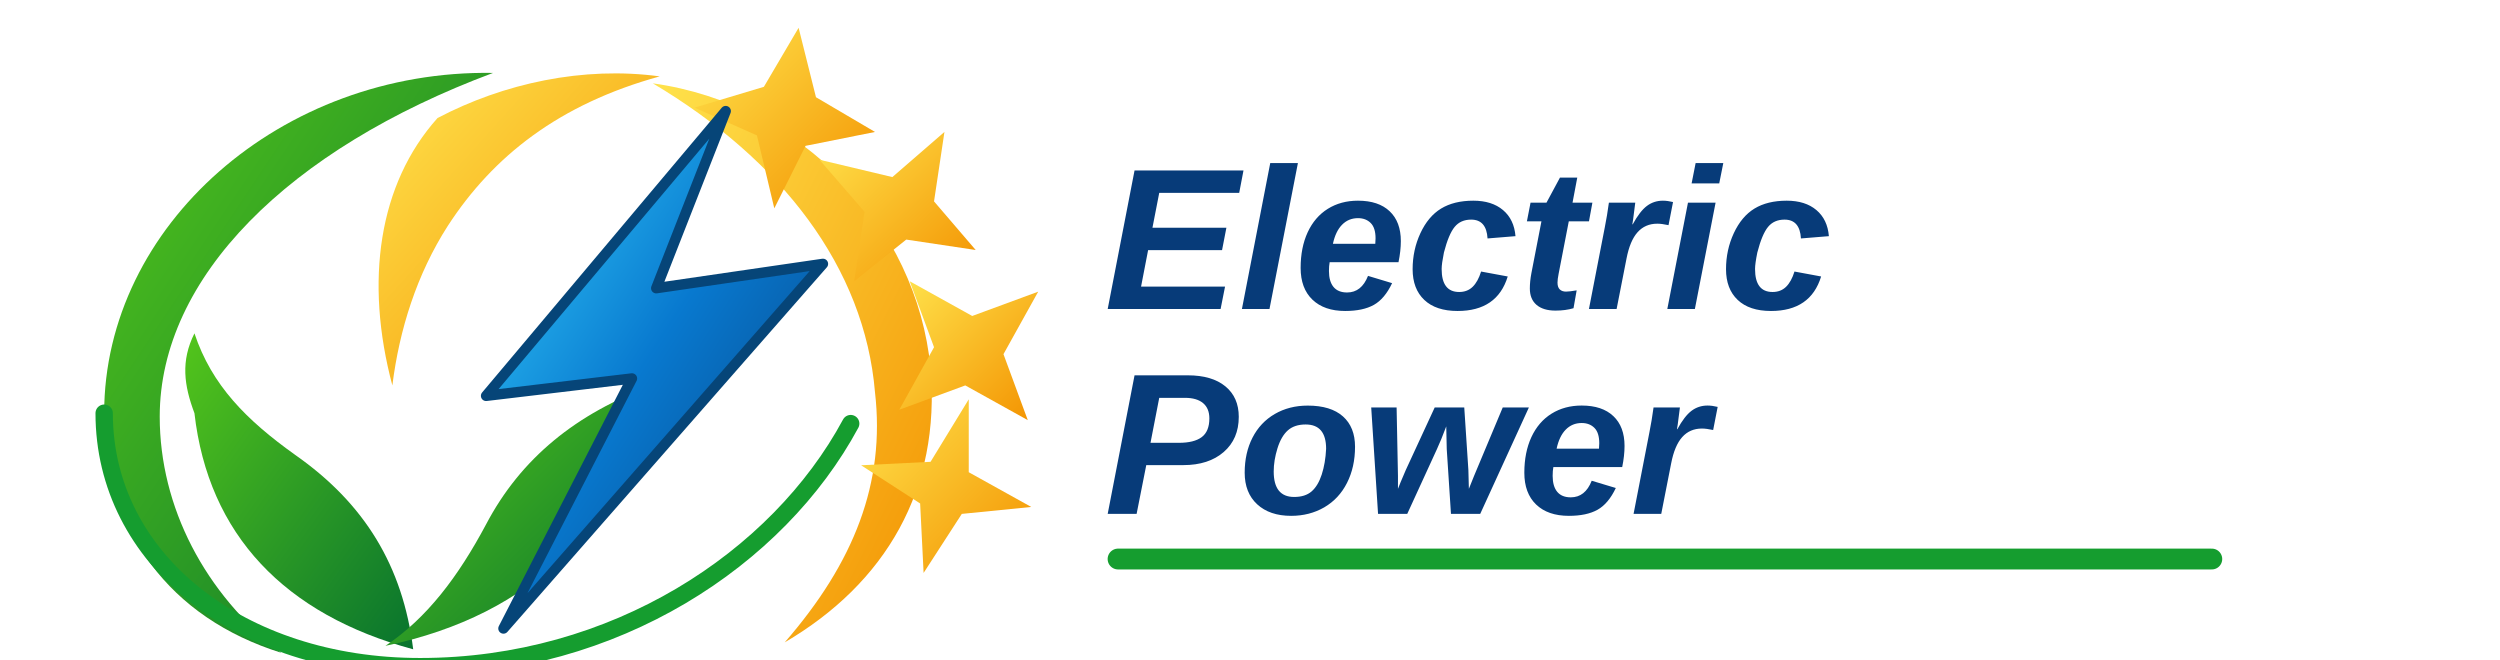
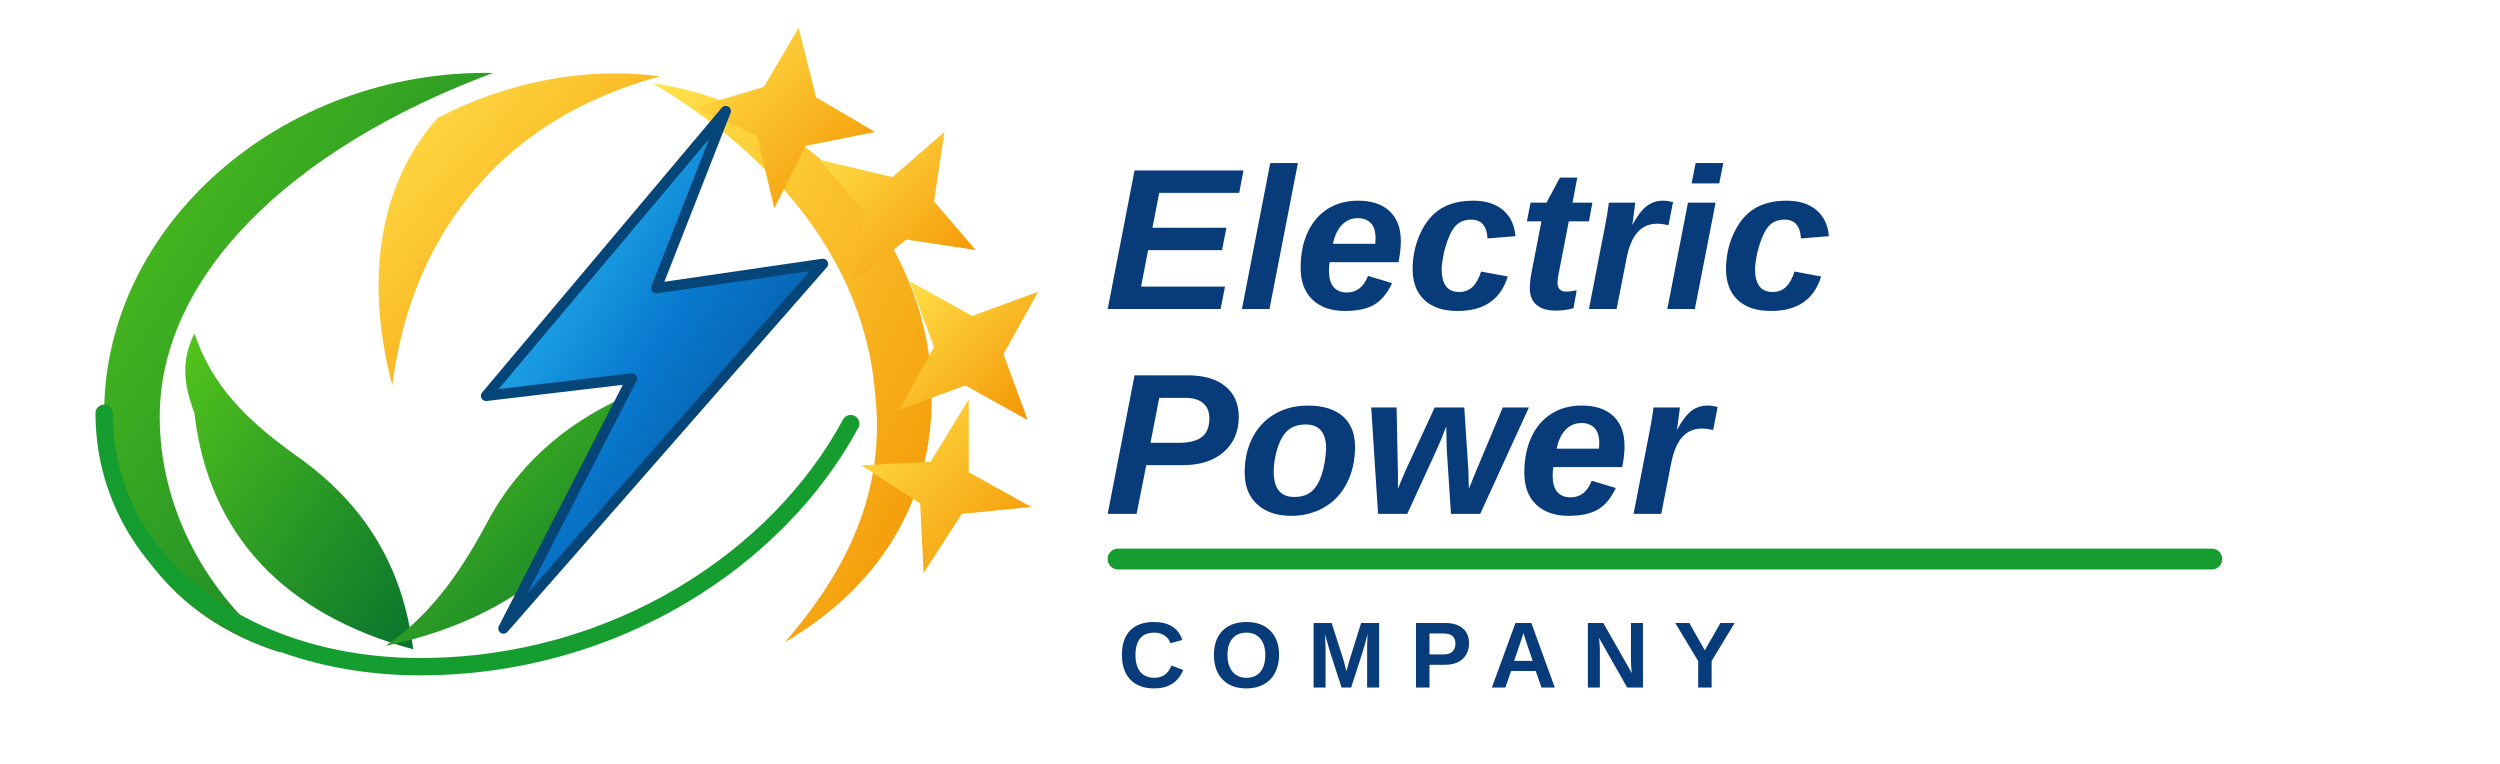
- <svg xmlns="http://www.w3.org/2000/svg" width="720" height="190" viewBox="0 0 720 190" role="img" aria-labelledby="title desc">
+ <svg xmlns="http://www.w3.org/2000/svg" width="720" height="220" viewBox="0 0 720 220" role="img" aria-labelledby="title desc">
  <defs>
    <linearGradient id="leaf" x1="0" y1="0" x2="1" y2="1">
      <stop stop-color="#53c51b" />
      <stop offset="1" stop-color="#08732e" />
    </linearGradient>
    <linearGradient id="bolt" x1="0" y1="0" x2="1" y2="1">
      <stop stop-color="#39d5ff" />
      <stop offset=".48" stop-color="#0879cf" />
      <stop offset="1" stop-color="#073b79" />
    </linearGradient>
    <linearGradient id="sun" x1="0" y1="0" x2="1" y2="1">
      <stop stop-color="#ffe34c" />
      <stop offset="1" stop-color="#f39200" />
    </linearGradient>
  </defs>
  <g transform="translate(10 8)">
    <path d="M132 13C71 12 20 57 20 111c0 34 19 59 51 69-22-17-35-42-35-68 0-40 37-77 96-99Z" fill="url(#leaf)" />
    <path d="M46 111c4 35 26 58 63 68-3-24-14-42-34-56-14-10-24-20-29-35-4 8-3 15 0 23Z" fill="url(#leaf)" />
    <path d="M101 178c43-9 68-35 77-75-22 8-38 21-48 40-8 15-17 27-29 35Z" fill="url(#leaf)" />
    <path d="M116 26c19-10 42-15 64-12-29 8-48 23-61 43-9 14-14 30-16 46-8-30-4-58 13-77Z" fill="url(#sun)" />
    <path d="M178 16c43 6 76 41 80 82 3 35-13 62-42 79 20-23 29-46 26-72-3-36-27-67-64-89Z" fill="url(#sun)" />
    <path d="m210 17 10-17 5 20 17 10-20 4-9 18-5-21-18-8 20-6Z" fill="url(#sun)" />
    <path d="m247 43 15-13-3 20 12 14-20-3-15 12 3-20-13-15 21 5Z" fill="url(#sun)" />
    <path d="m270 83 19-7-10 18 7 19-18-10-19 7 10-18-7-19 18 10Z" fill="url(#sun)" />
    <path d="m269 128 18 10-20 2-11 17-1-20-17-11 20-1 11-18Z" fill="url(#sun)" />
    <path d="m199 24-69 82 42-5-37 72 92-105-48 7 20-51Z" fill="url(#bolt)" stroke="#064578" stroke-width="3" stroke-linejoin="round" />
    <path d="M20 111c0 42 39 73 91 73 56 0 103-31 124-70" fill="none" stroke="#159d2f" stroke-width="5" stroke-linecap="round" />
  </g>
  <g font-family="Arial, Helvetica, sans-serif" font-style="italic" font-weight="800" fill="#073b79">
    <text x="318" y="89" font-size="58">Electric</text>
    <text x="318" y="148" font-size="58">Power</text>
+     <text x="322" y="198" font-size="27" font-style="normal" letter-spacing="7">COMPANY</text>
  </g>
  <path d="M322 161h315" stroke="#159d2f" stroke-width="6" stroke-linecap="round" />
</svg>
